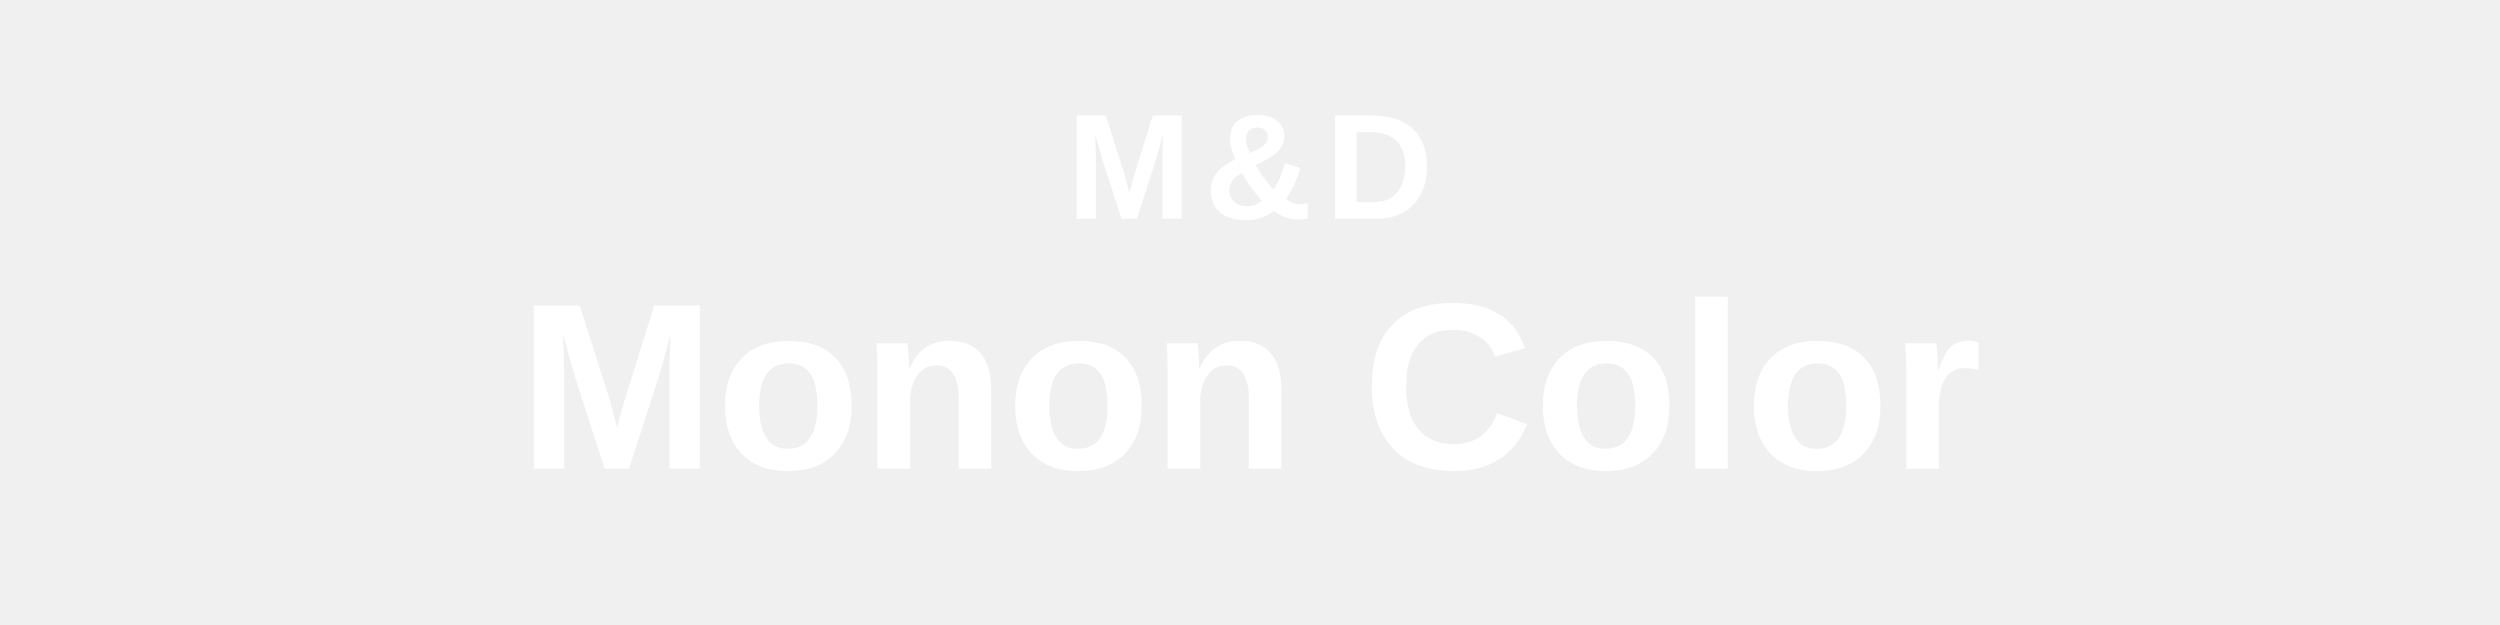
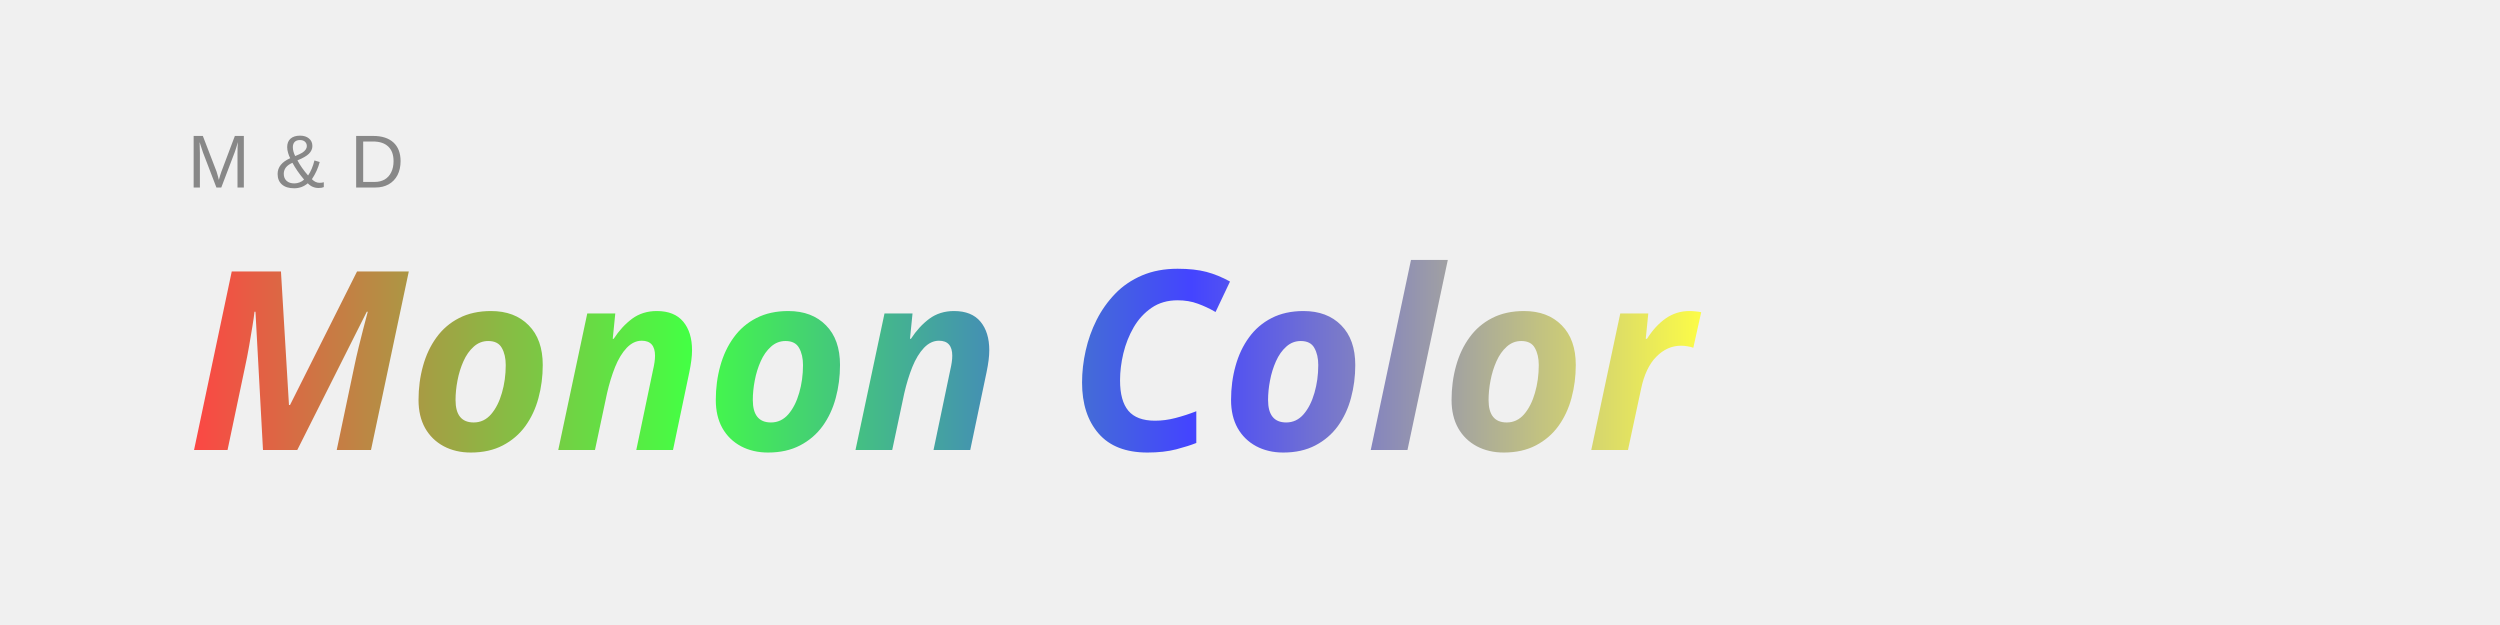
<svg xmlns="http://www.w3.org/2000/svg" viewBox="0 0 400 100" width="400" height="100">
-   <text x="200" y="35" text-anchor="middle" fill="#fff" font-family="Arial, Helvetica, sans-serif" font-size="24" font-weight="bold" letter-spacing="2">M&amp;D</text>
-   <text x="200" y="75" text-anchor="middle" fill="#fff" font-family="Arial, Helvetica, sans-serif" font-size="38" font-weight="bold">Monon Color</text>
+   <defs>
+     <linearGradient id="monograd" x1="0" y1="0" x2="1" y2="0">
+       <stop offset="0%" stop-color="#ff4444" />
+       <stop offset="33%" stop-color="#44ff44" />
+       <stop offset="66%" stop-color="#4444ff" />
+       <stop offset="100%" stop-color="#ffff44" />
+     </linearGradient>
+   </defs>
+   <text x="30" y="30" fill="#888" font-family="'Arial',sans-serif" font-size="12" font-weight="400" letter-spacing="4">M&amp;D</text>
+   <text x="30" y="72" fill="url(#monograd)" font-family="'Arial Black','Impact',sans-serif" font-size="40" font-weight="900" font-style="italic">Monon Color</text>
</svg>
